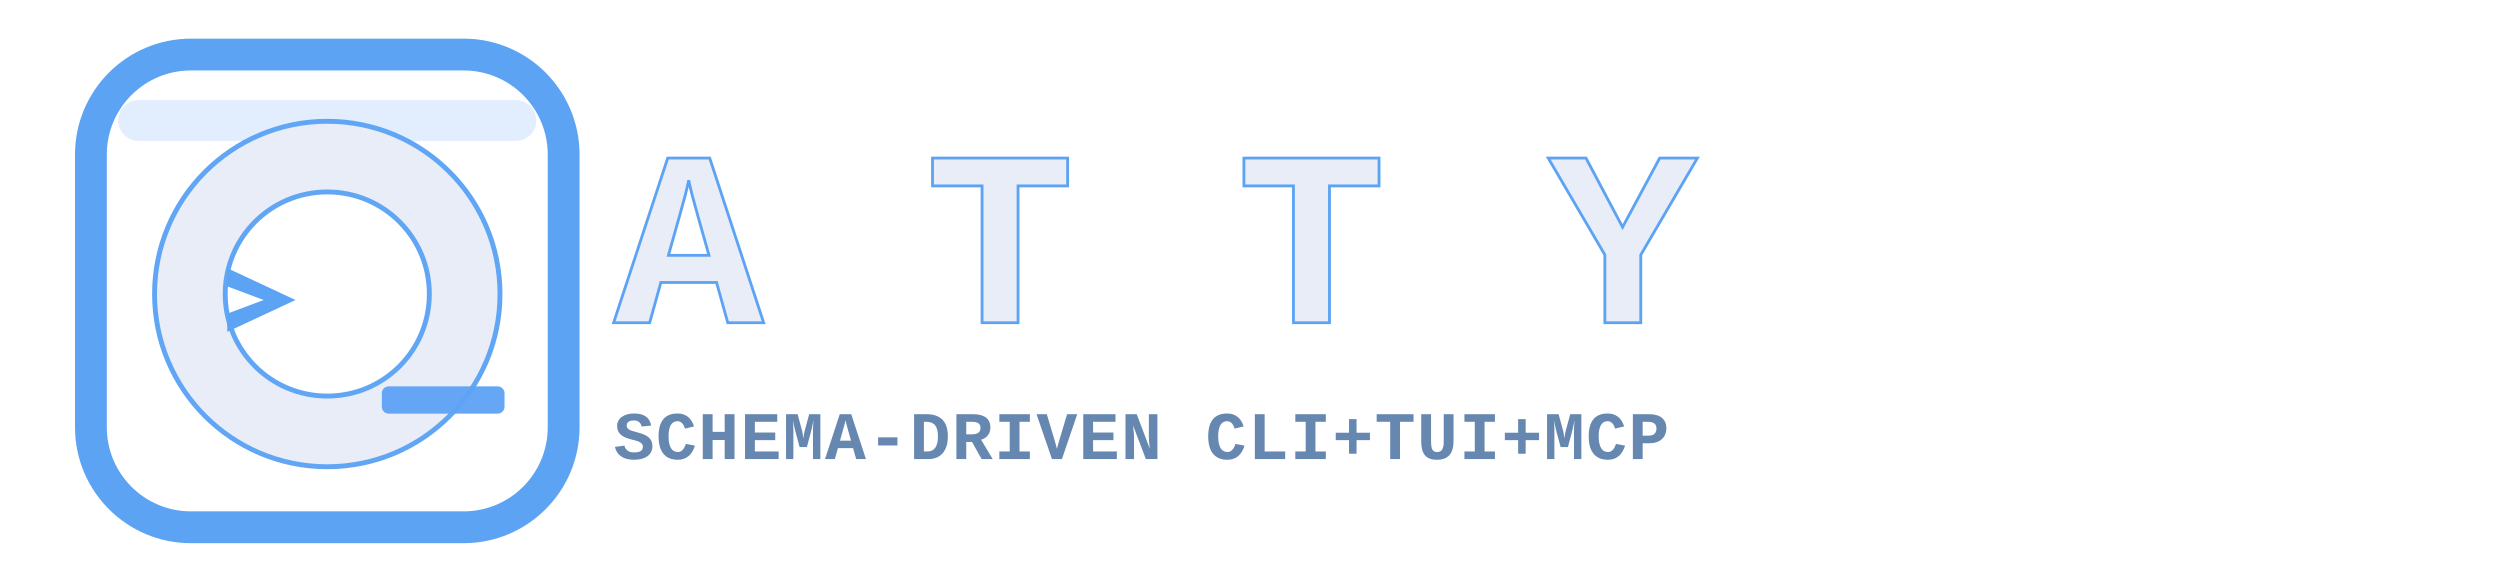
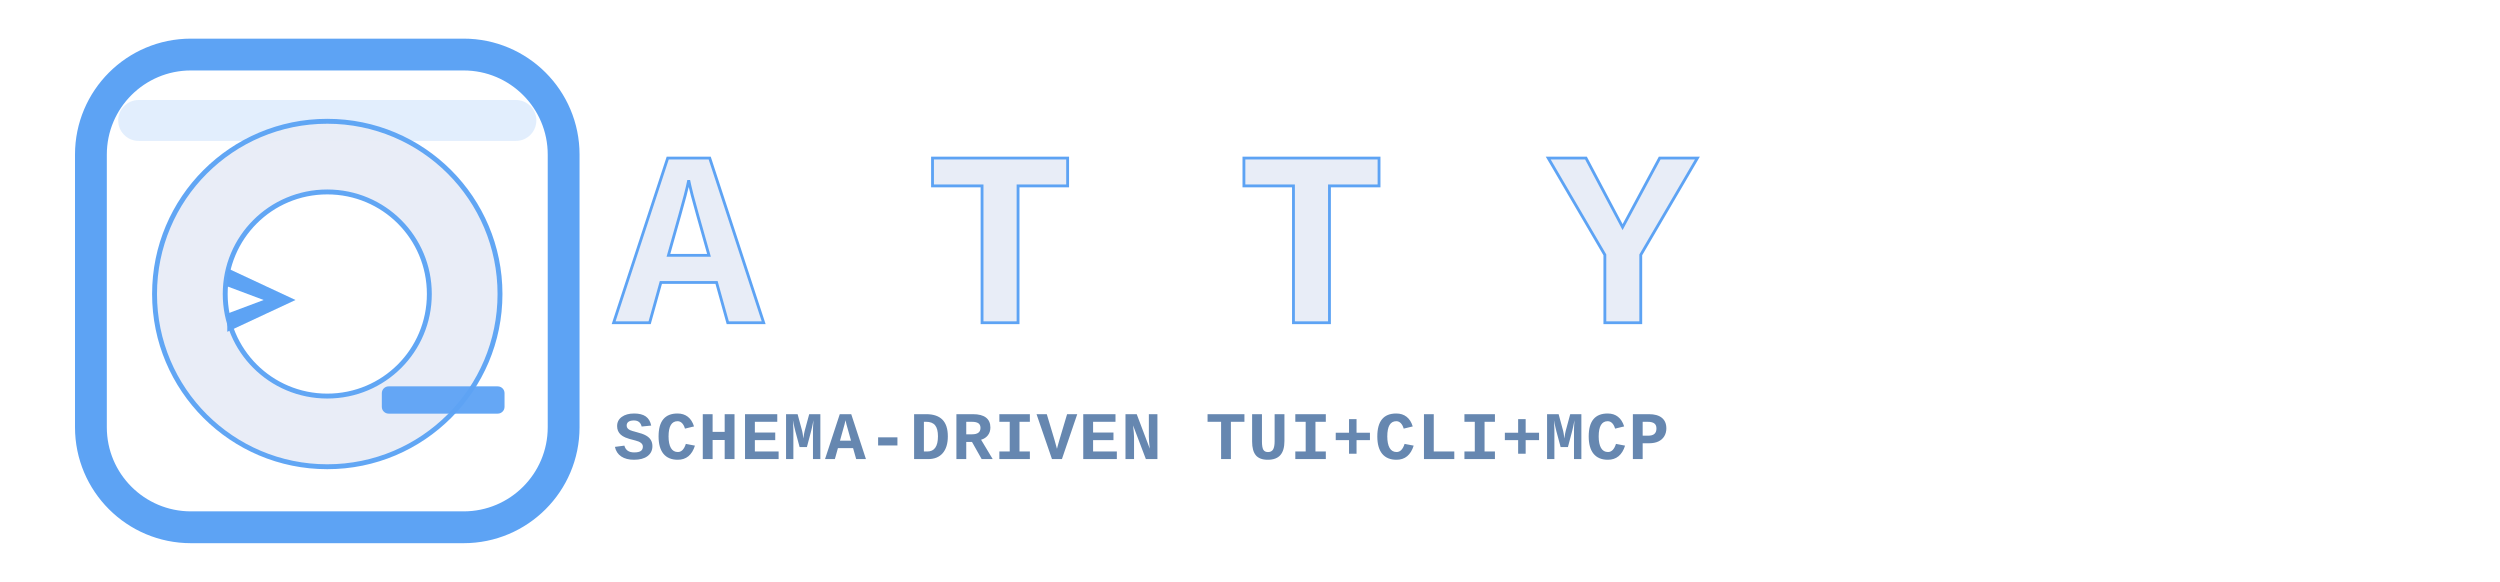
<svg xmlns="http://www.w3.org/2000/svg" viewBox="0 0 1100 256" role="img" aria-label="Oatty lockup">
  <g>
    <g transform="translate(40,24)">
      <rect x="0" y="0" width="208" height="208" rx="44" fill="none" stroke="#5DA3F4" stroke-width="14" />
      <rect x="12" y="20" width="184" height="18" rx="9" fill="#5DA3F4" opacity="0.18" />
      <path d="M104 70 c-24.3 0-44 19.7-44 44s19.7 44 44 44 s44-19.7 44-44s-19.7-44-44-44z m0 18 c14.4 0 26 11.6 26 26s-11.6 26-26 26 s-26-11.6-26-26s11.6-26 26-26z" transform="translate(104 95) scale(1.727273) translate(-104 -114) translate(0 6)" fill="#e8edf7" stroke="#5DA3F4" stroke-width="1.25" opacity="0.97" />
      <path d="M60 94 L90 108 L60 122 L60 114 L76 108 L60 102 Z" fill="#5DA3F4" />
      <rect x="128" y="146" width="54" height="12" rx="3" fill="#5DA3F4" opacity="0.95" />
    </g>
    <g transform="translate(270,34)">
      <text x="0" y="108" font-family="ui-monospace, SFMono-Regular, Menlo, Monaco, Consolas, 'Liberation Mono', 'Courier New', monospace" font-size="110" font-weight="800" letter-spacing="2.5" stroke="#5DA3F4" stroke-width="1.25" fill="#e8edf7">A T T Y
            </text>
-       <text x="0" y="168" font-family="ui-monospace, SFMono-Regular, Menlo, Monaco, Consolas, 'Liberation Mono', 'Courier New', monospace" font-size="30" font-weight="700" letter-spacing="0.6" fill="#5e81ac" opacity="0.95">SCHEMA-DRIVEN CLI+TUI+MCP
+       <text x="0" y="168" font-family="ui-monospace, SFMono-Regular, Menlo, Monaco, Consolas, 'Liberation Mono', 'Courier New', monospace" font-size="30" font-weight="700" letter-spacing="0.6" fill="#5e81ac" opacity="0.95">SCHEMA-DRIVEN TUI+CLI+MCP
            </text>
    </g>
  </g>
</svg>
